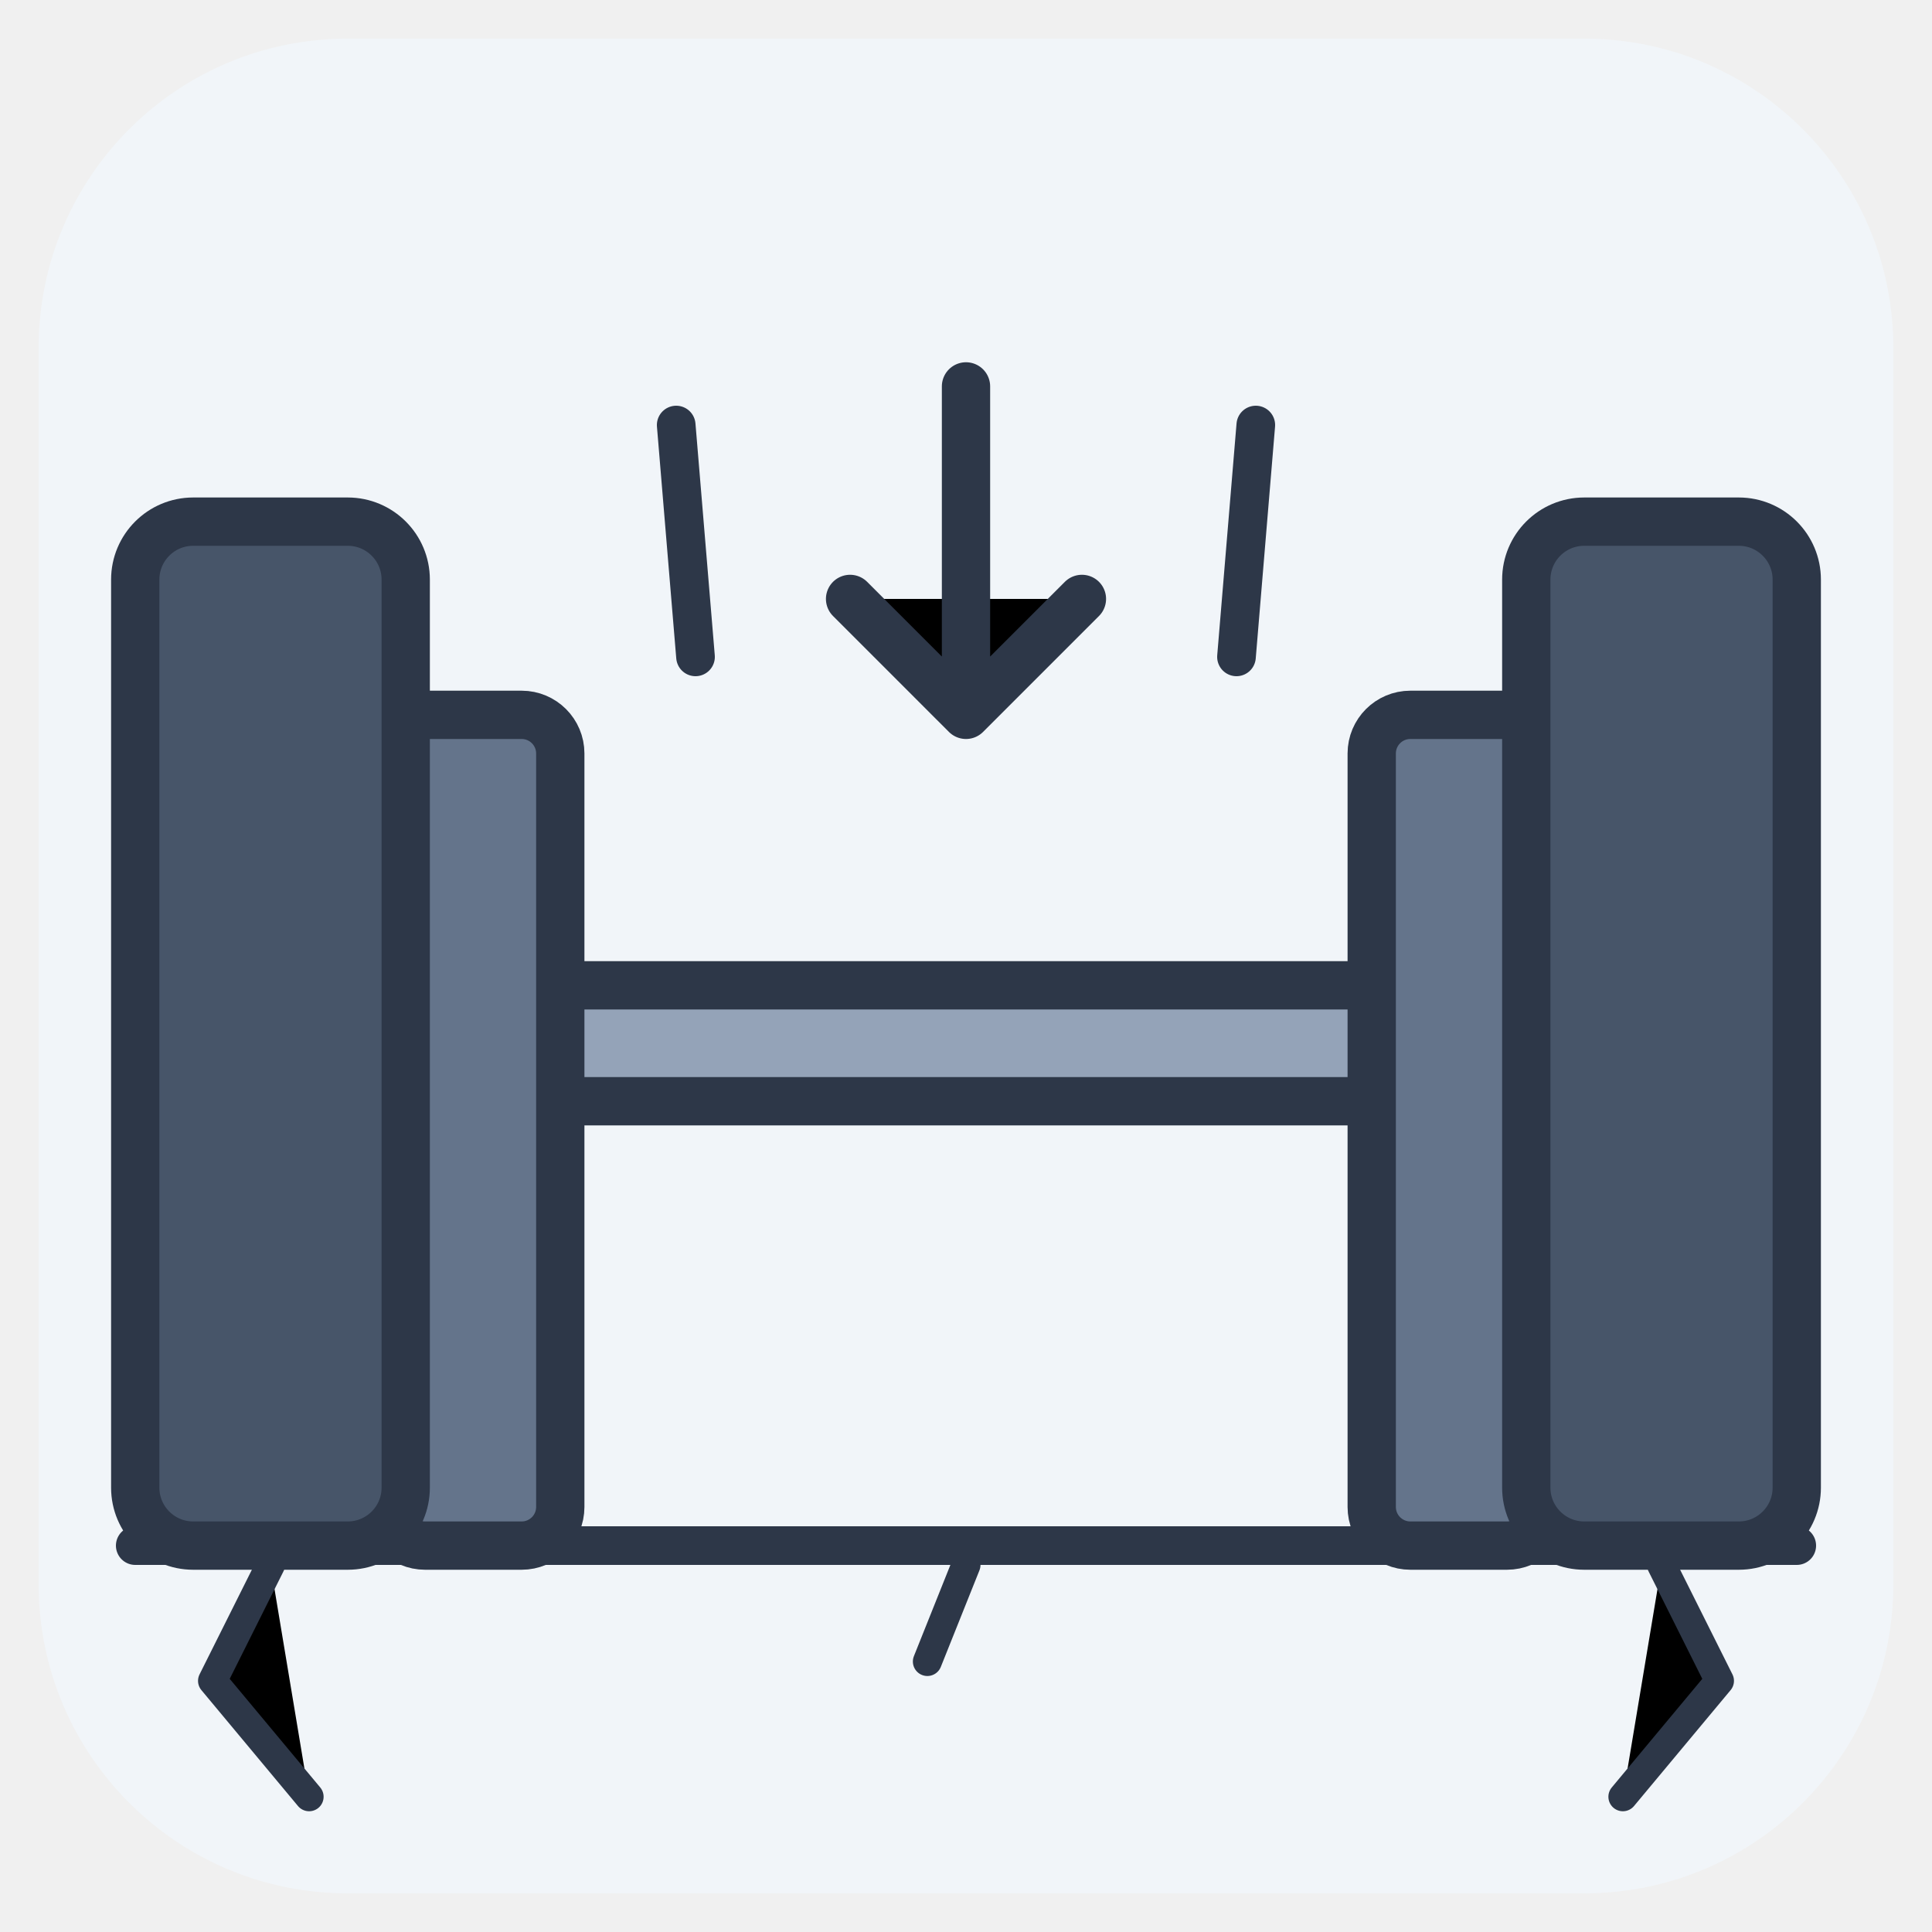
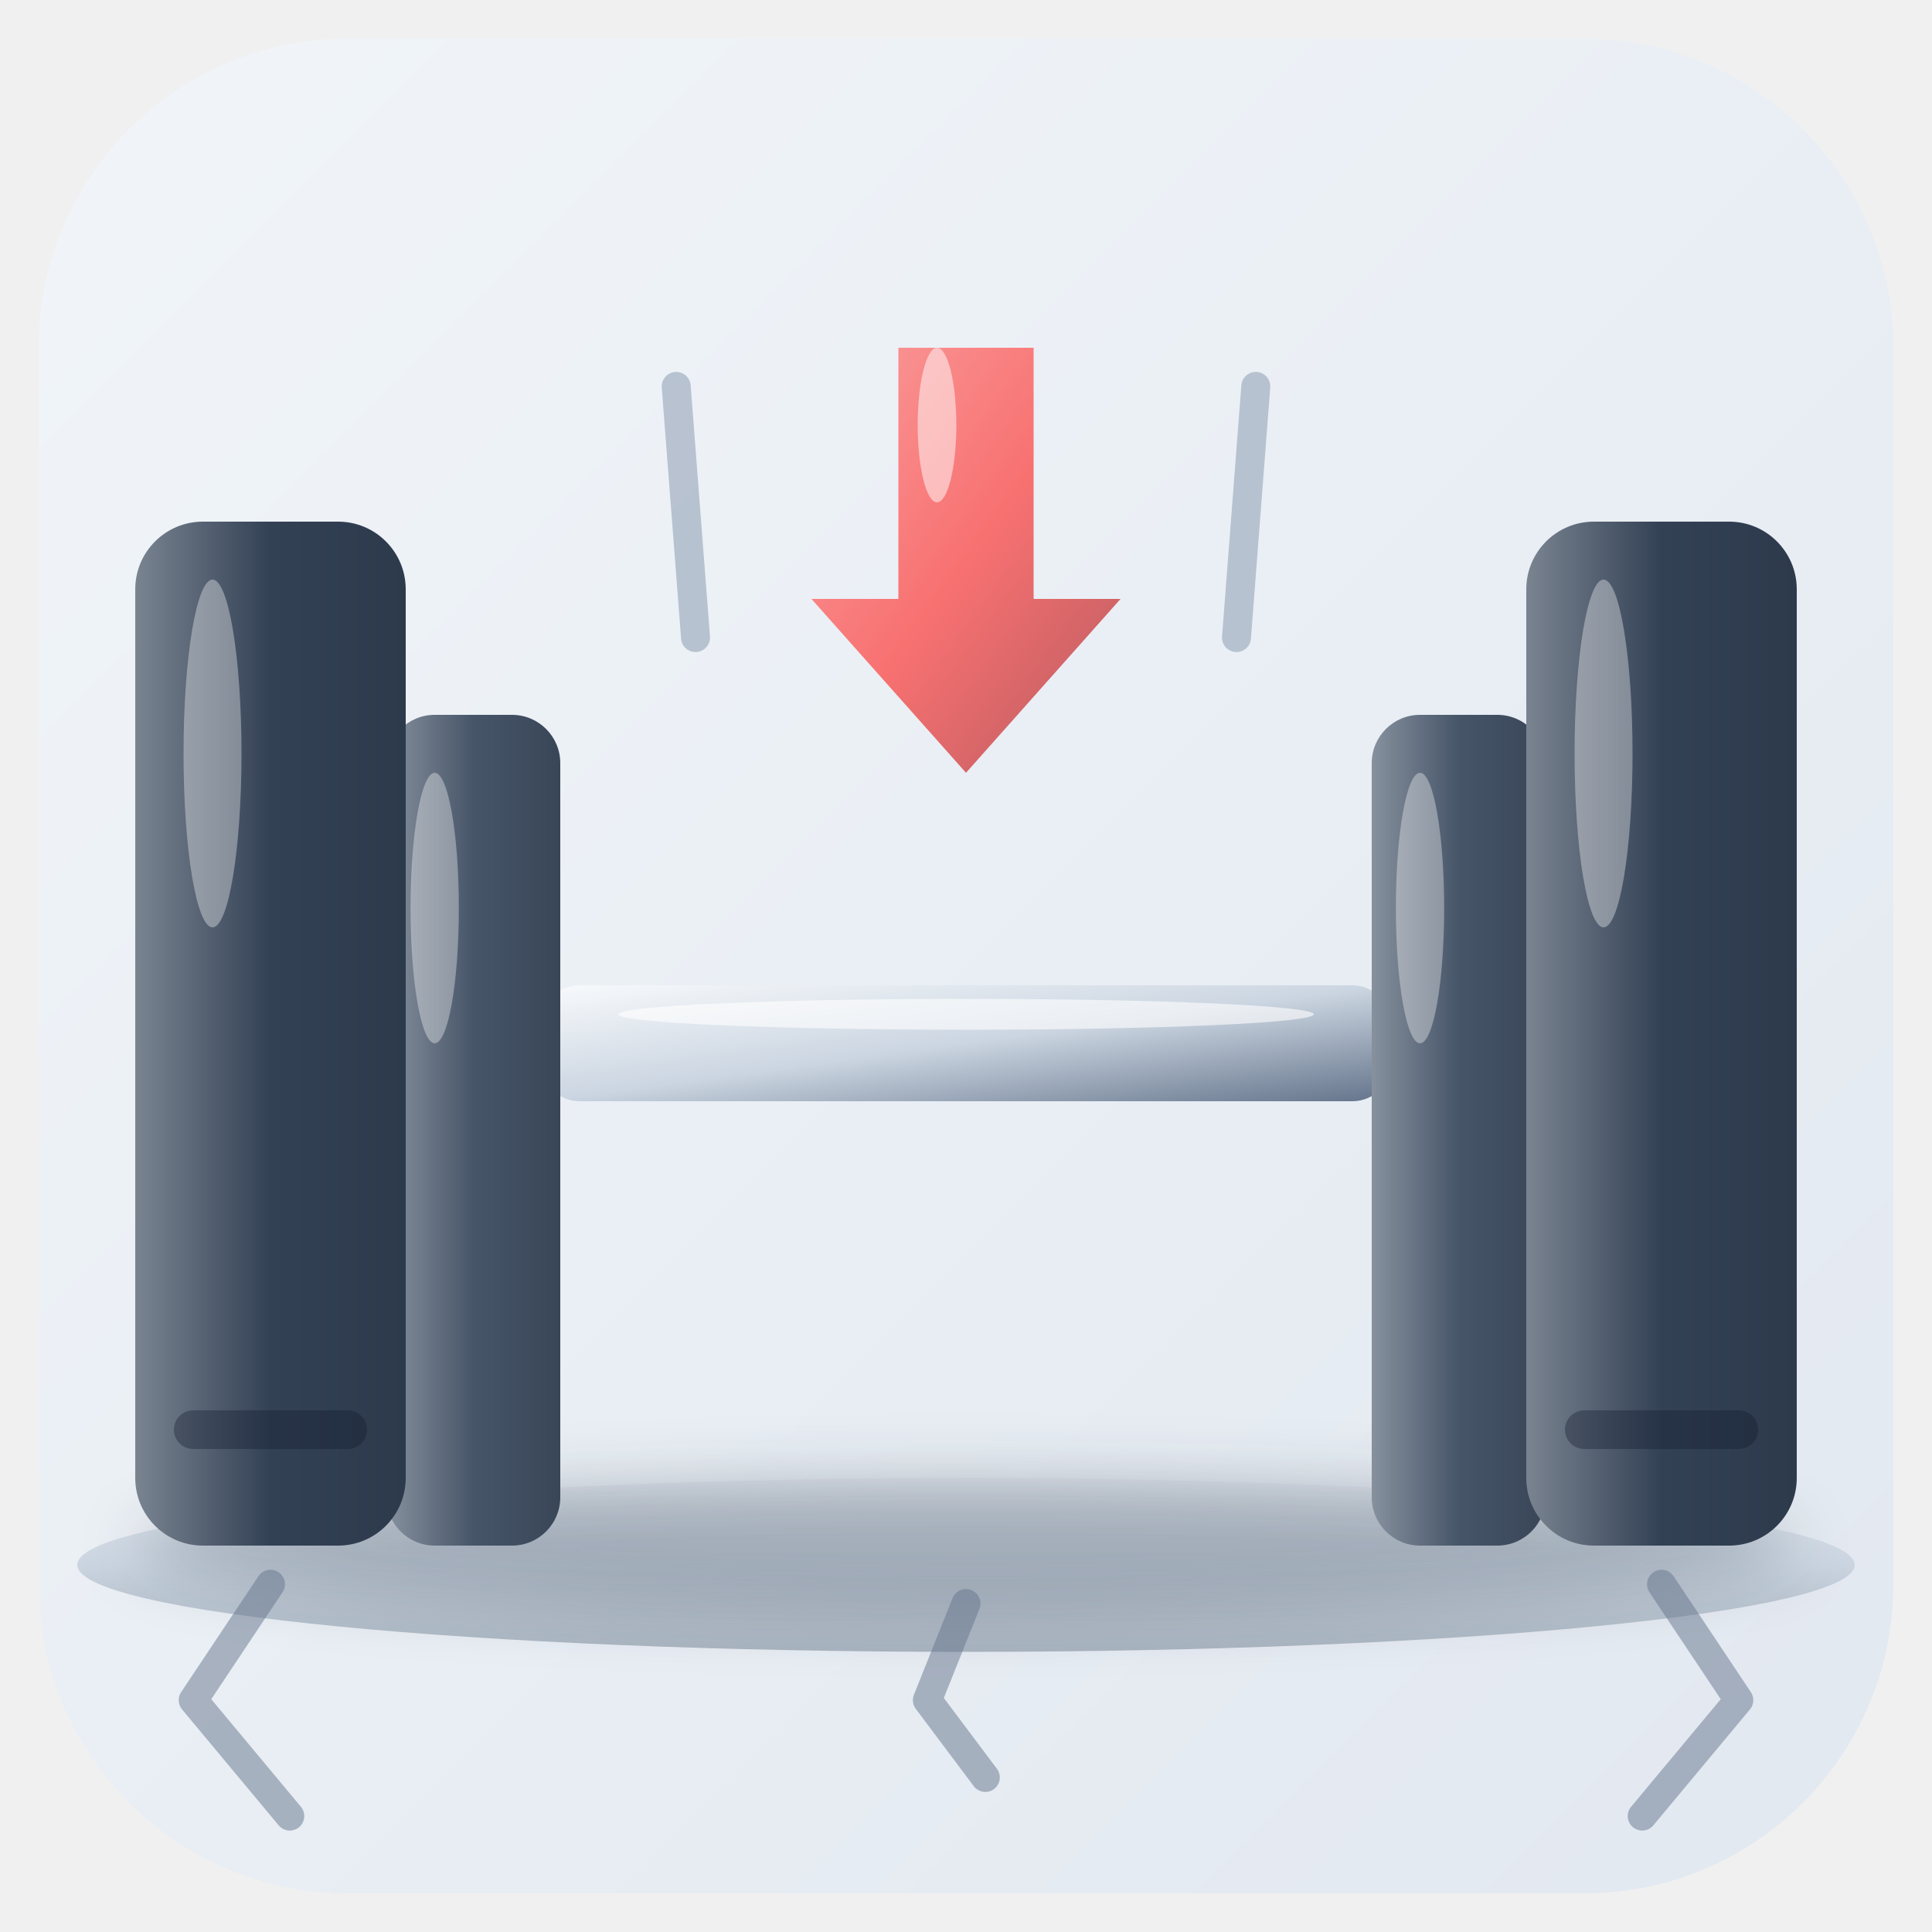
<svg xmlns="http://www.w3.org/2000/svg" viewBox="0 0 200 200" role="img" aria-label="כבד">
-   <rect x="4" y="4" width="192" height="192" rx="32" fill="#F1F5F9" />
-   <g stroke="#2D3748" stroke-width="5" stroke-linejoin="round" stroke-linecap="round">
-     <path d="M14 160 H186" stroke-width="4" />
-     <path d="M28 162 L22 174 L32 186 M172 162 L178 174 L168 186 M100 162 L96 172" stroke-width="3" />
-     <rect x="56" y="102" width="88" height="12" rx="4" fill="#94A3B8" />
-     <rect x="40" y="74" width="18" height="86" rx="4" fill="#64748B" />
-     <rect x="142" y="74" width="18" height="86" rx="4" fill="#64748B" />
-     <rect x="14" y="54" width="28" height="106" rx="6" fill="#475569" />
-     <rect x="158" y="54" width="28" height="106" rx="6" fill="#475569" />
-     <path d="M100 40 L100 72 M88 62 L100 74 L112 62" stroke-width="5" />
-     <path d="M70 44 L72 68 M130 44 L128 68" stroke-width="4" />
-   </g>
+   <defs>
+     <linearGradient id="heavy-light-word-g0" x1="0" y1="0" x2="1" y2="1">
+       <stop offset="0" stop-color="#F1F5F9" />
+       <stop offset="1" stop-color="#E2E8F0" />
+     </linearGradient>
+     <linearGradient id="heavy-light-word-g1" x1="0" y1="0" x2="0" y2="1">
+       <stop offset="0" stop-color="#e0e6ed" />
+       <stop offset=".5" stop-color="#CBD5E1" />
+       <stop offset="1" stop-color="#a9b3bf" />
+     </linearGradient>
+     <linearGradient id="heavy-light-word-g2" x1="0" y1="0" x2="1" y2="1">
+       <stop offset="0" stop-color="#F8FAFC" />
+       <stop offset="0.5" stop-color="#CBD5E1" />
+       <stop offset="1" stop-color="#64748B" />
+     </linearGradient>
+     <linearGradient id="heavy-light-word-g3" x1="0" y1="0" x2="1" y2="0">
+       <stop offset="0" stop-color="#87919e" />
+       <stop offset=".5" stop-color="#475569" />
+       <stop offset="1" stop-color="#394658" />
+     </linearGradient>
+     <linearGradient id="heavy-light-word-g4" x1="0" y1="0" x2="1" y2="0">
+       <stop offset="0" stop-color="#7a8491" />
+       <stop offset=".5" stop-color="#334155" />
+       <stop offset="1" stop-color="#2d3a4c" />
+     </linearGradient>
+     <linearGradient id="heavy-light-word-g5" x1="0" y1="0" x2="1" y2="1">
+       <stop offset="0" stop-color="#fa9c9c" />
+       <stop offset=".5" stop-color="#F87171" />
+       <stop offset="1" stop-color="#b75b60" />
+     </linearGradient>
+     <filter id="heavy-light-word-blur" x="-30%" y="-60%" width="160%" height="220%">
+       <feGaussianBlur stdDeviation="3" />
+     </filter>
+   </defs>
+   <rect x="4" y="4" width="192" height="192" rx="32" fill="url(#heavy-light-word-g0)" />
+   <ellipse cx="100" cy="162" rx="92" ry="9" fill="url(#heavy-light-word-g1)" />
+   <ellipse cx="100" cy="160" rx="86" ry="7" fill="#1E293B" opacity="0.25" filter="url(#heavy-light-word-blur)" />
+   <path d="M28 164 L20 176 L30 188 M172 164 L180 176 L170 188 M100 166 L96 176 L102 184" fill="none" stroke="#64748B" stroke-width="3" stroke-linecap="round" stroke-linejoin="round" opacity="0.5" />
+   <rect x="56" y="102" width="88" height="12" rx="4" fill="url(#heavy-light-word-g2)" />
+   <ellipse cx="100" cy="105" rx="36" ry="1.6" fill="#fff" opacity="0.6" />
+   <rect x="40" y="74" width="18" height="86" rx="5" fill="url(#heavy-light-word-g3)" />
+   <ellipse cx="45" cy="94" rx="2.5" ry="14" fill="#fff" opacity="0.35" />
+   <rect x="142" y="74" width="18" height="86" rx="5" fill="url(#heavy-light-word-g3)" />
+   <ellipse cx="147" cy="94" rx="2.5" ry="14" fill="#fff" opacity="0.35" />
+   <rect x="14" y="54" width="28" height="106" rx="7" fill="url(#heavy-light-word-g4)" />
+   <ellipse cx="22" cy="78" rx="3" ry="18" fill="#fff" opacity="0.35" />
+   <rect x="18" y="146" width="20" height="4" rx="2" fill="#0F172A" opacity=".35" />
+   <rect x="158" y="54" width="28" height="106" rx="7" fill="url(#heavy-light-word-g4)" />
+   <ellipse cx="166" cy="78" rx="3" ry="18" fill="#fff" opacity="0.35" />
+   <rect x="162" y="146" width="20" height="4" rx="2" fill="#0F172A" opacity=".35" />
+   <path d="M93 36 H107 V62 H116 L100 80 L84 62 H93 Z" fill="url(#heavy-light-word-g5)" />
+   <ellipse cx="97" cy="44" rx="2" ry="8" fill="#fff" opacity="0.5" />
+   <path d="M70 40 L72 66 M130 40 L128 66" fill="none" stroke="#94A3B8" stroke-width="3" stroke-linecap="round" stroke-linejoin="round" opacity="0.6" />
</svg>
